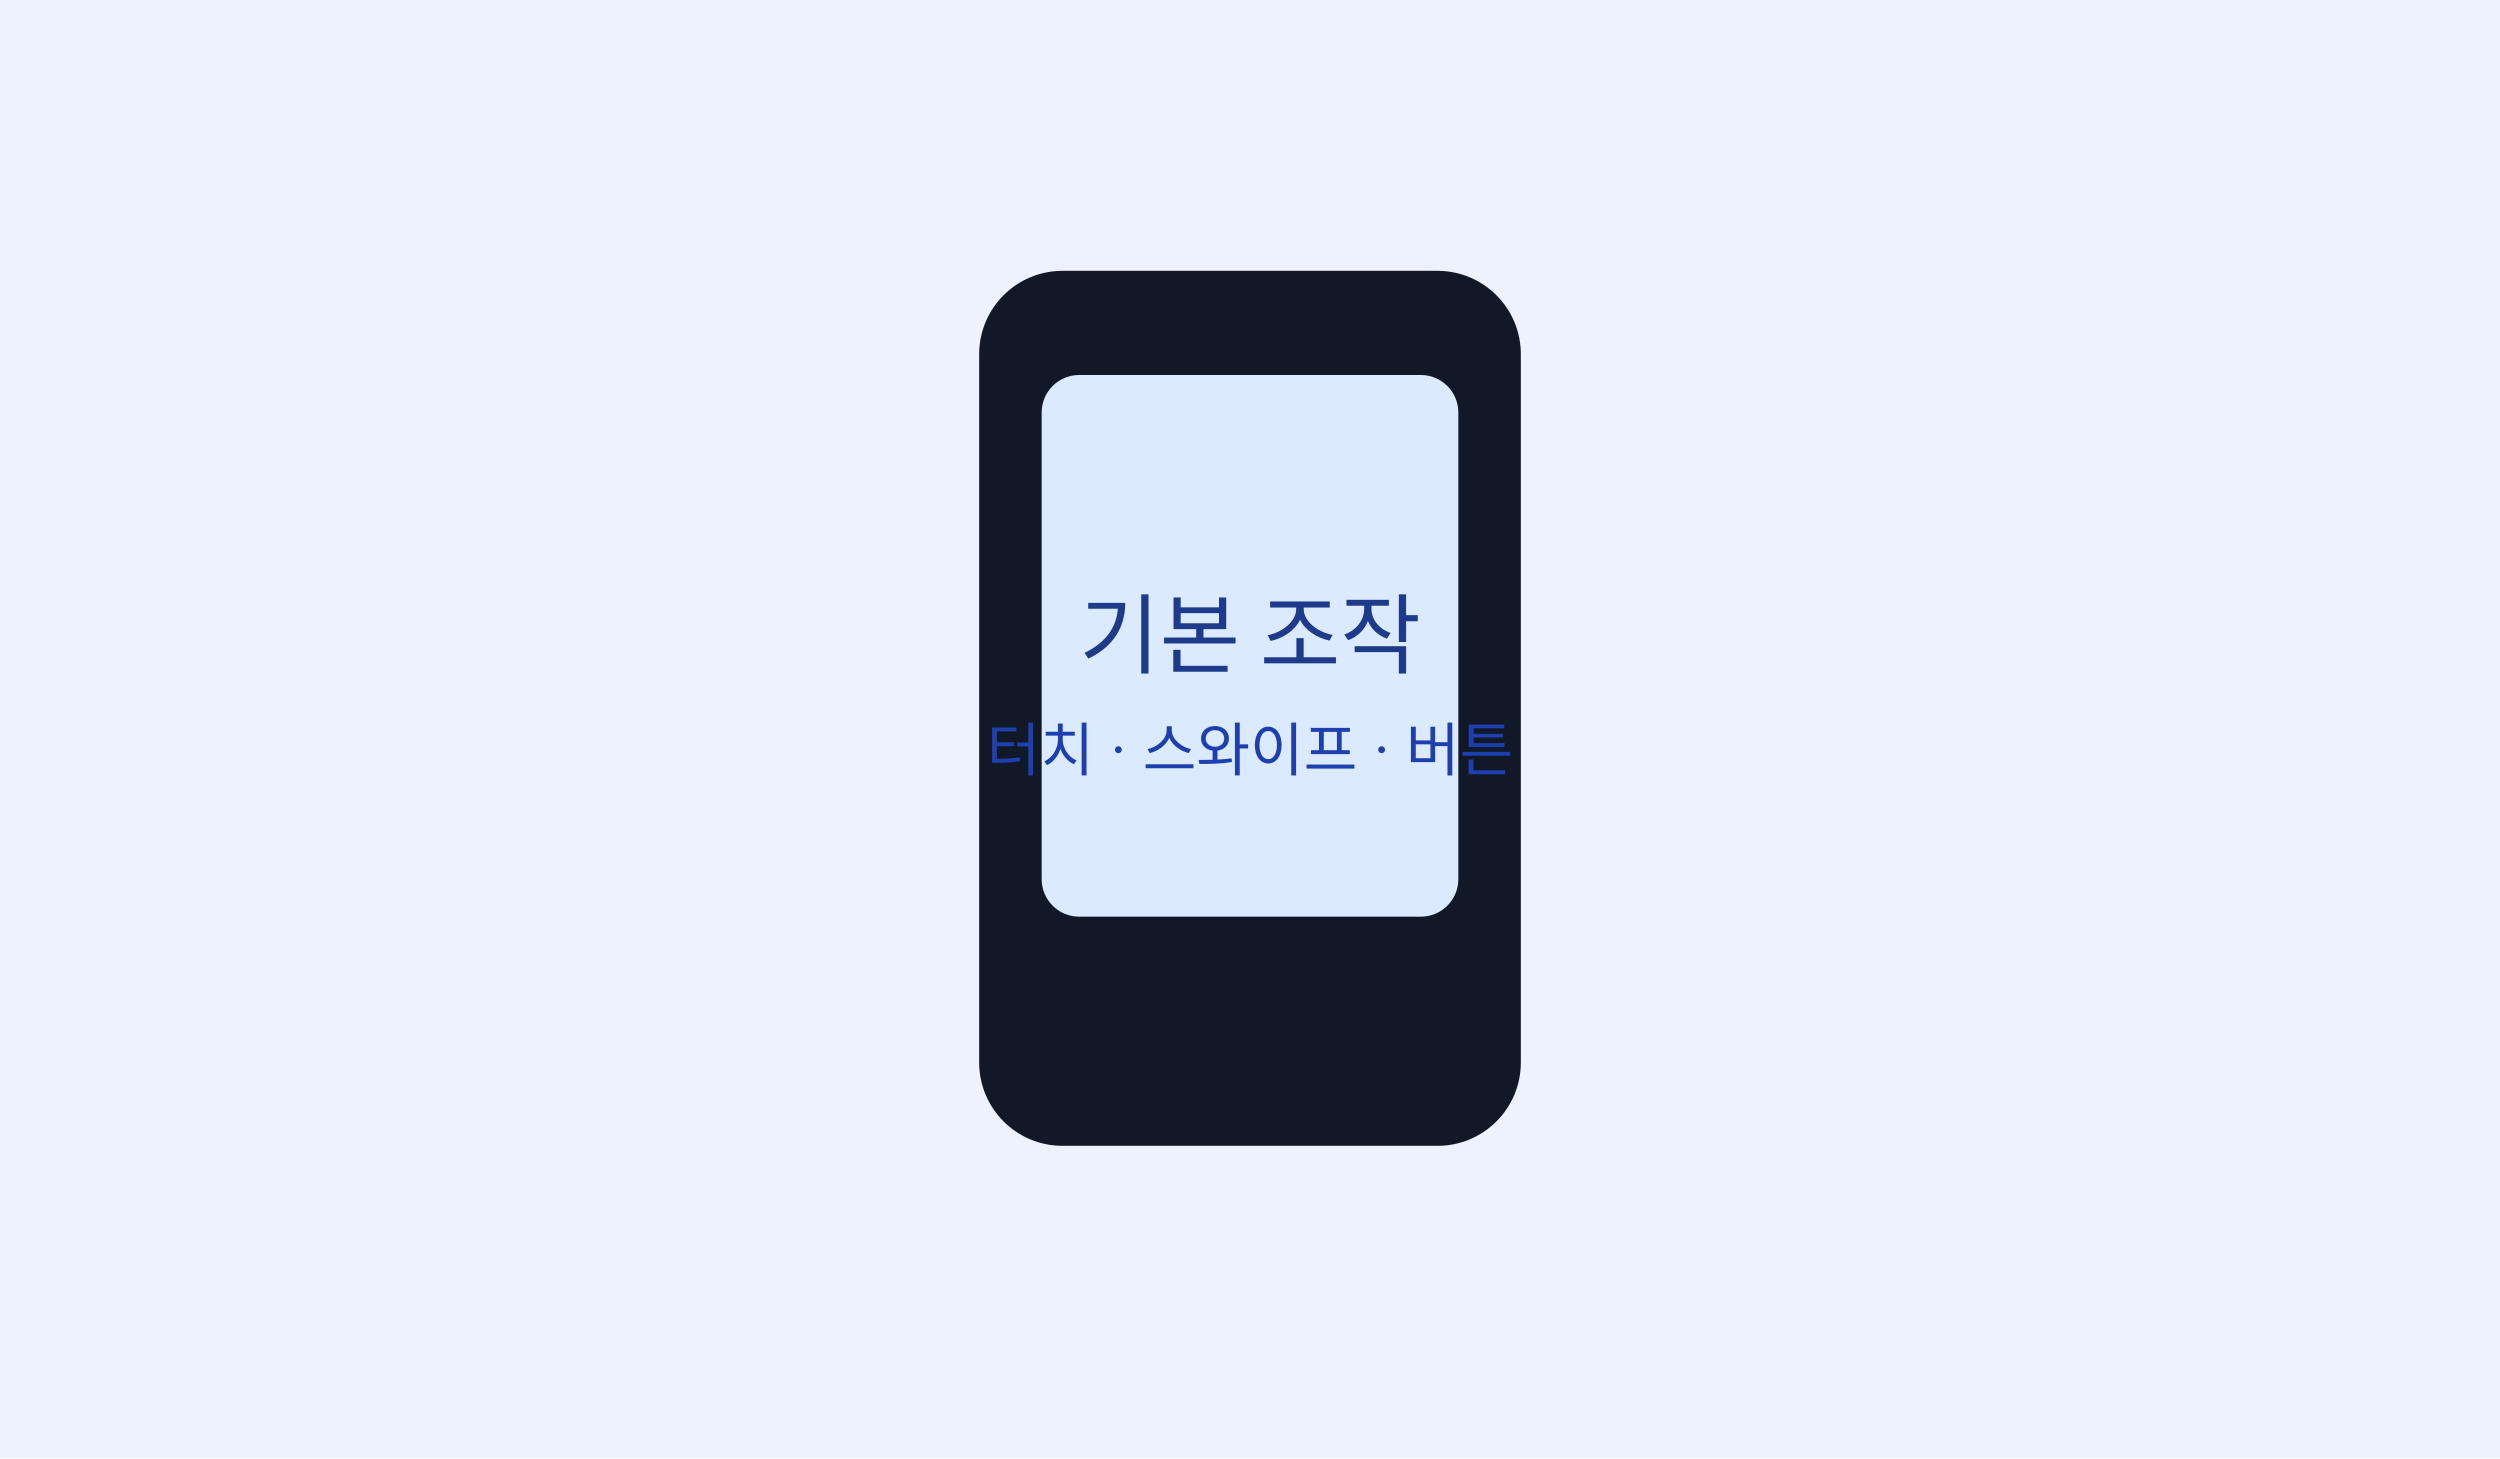
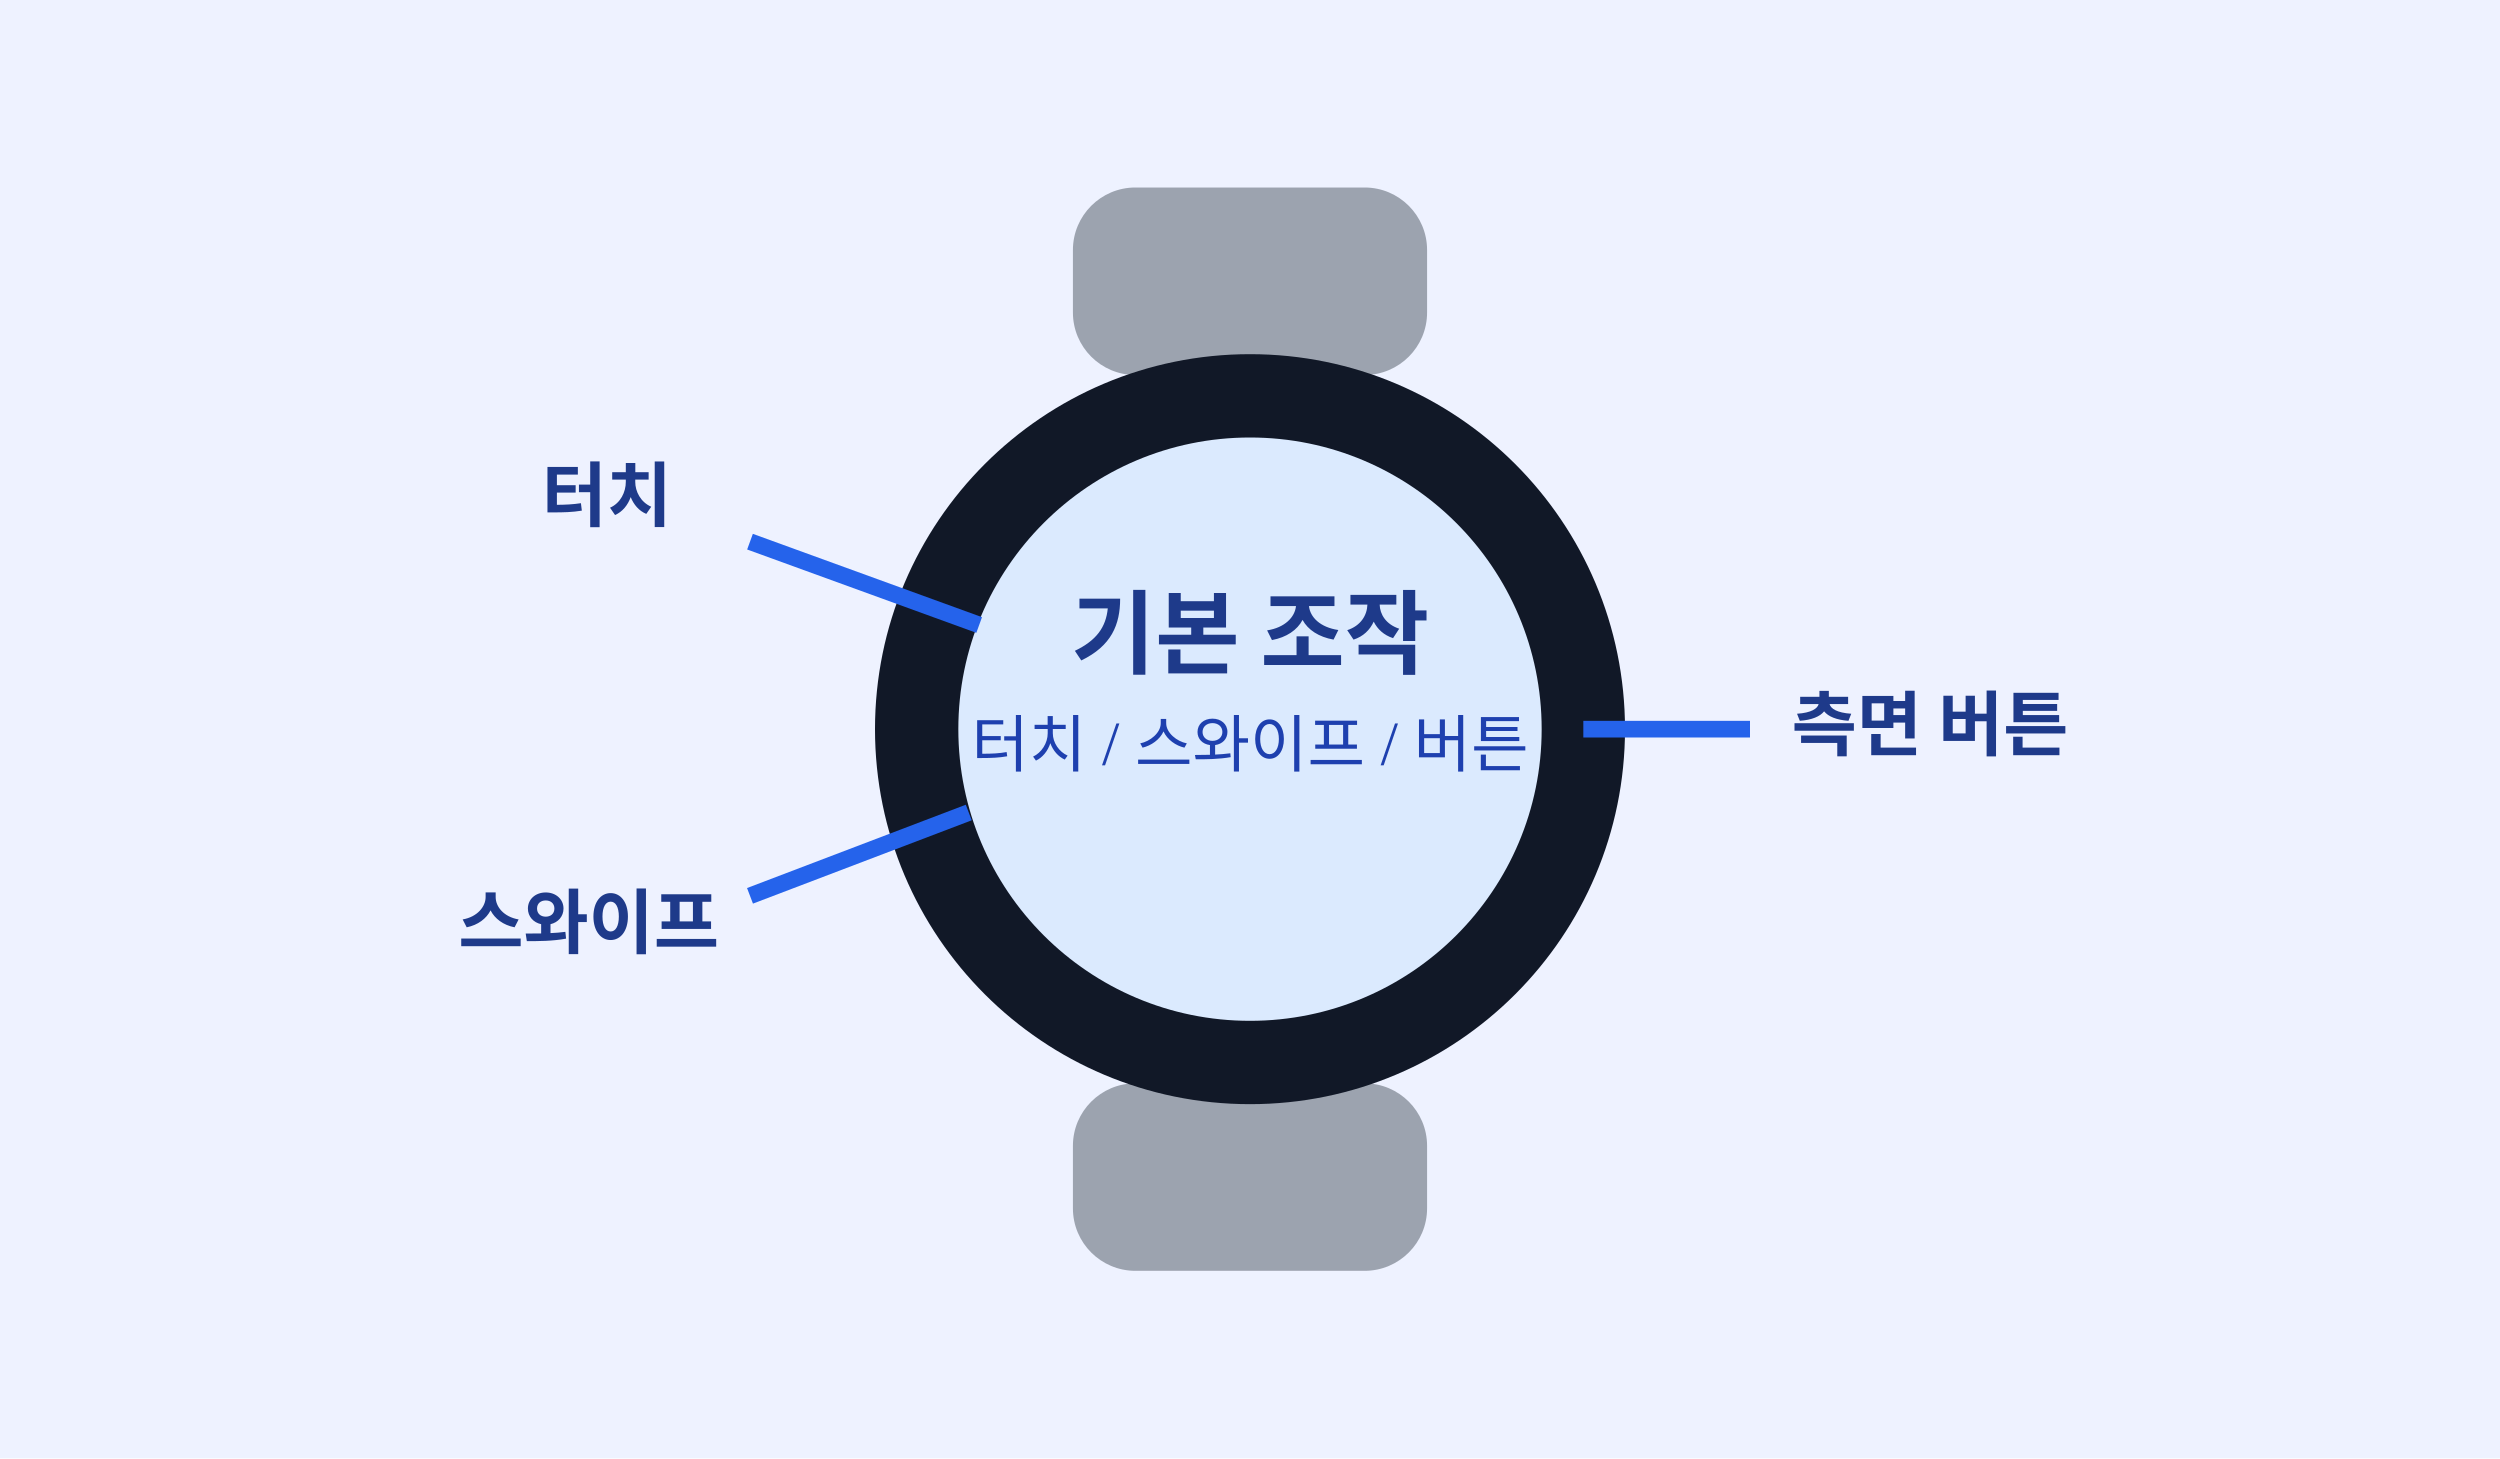
- <svg xmlns="http://www.w3.org/2000/svg" width="1200" height="700">
-   <rect width="100%" height="100%" fill="#eef2ff" />
-   <rect x="470" y="130" width="260" height="420" rx="40" fill="#111827" />
-   <rect x="500" y="180" width="200" height="260" rx="18" fill="#dbeafe" />
-   <text x="600" y="320" font-size="42" text-anchor="middle" fill="#1e3a8a">기본 조작</text>
-   <text x="600" y="370" font-size="28" text-anchor="middle" fill="#1e40af">터치 · 스와이프 · 버튼</text>
+ <svg xmlns="http://www.w3.org/2000/svg" width="1200" height="700" viewBox="0 0 1200 700">
+   <rect width="1200" height="700" fill="#eef2ff" />
+   <rect x="515" y="90" width="170" height="90" rx="30" fill="#9ca3af" />
+   <rect x="515" y="520" width="170" height="90" rx="30" fill="#9ca3af" />
+   <circle cx="600" cy="350" r="180" fill="#111827" />
+   <circle cx="600" cy="350" r="140" fill="#dbeafe" />
+   <text x="600" y="320" font-size="44" text-anchor="middle" fill="#1e3a8a" font-weight="700">기본 조작</text>
+   <text x="600" y="368" font-size="30" text-anchor="middle" fill="#1e40af">터치 / 스와이프 / 버튼</text>
+   <line x1="360" y1="260" x2="470" y2="300" stroke="#2563eb" stroke-width="8" />
+   <text x="260" y="250" font-size="34" fill="#1e3a8a" font-weight="700">터치</text>
+   <line x1="360" y1="430" x2="465" y2="390" stroke="#2563eb" stroke-width="8" />
+   <text x="220" y="455" font-size="34" fill="#1e3a8a" font-weight="700">스와이프</text>
+   <line x1="840" y1="350" x2="760" y2="350" stroke="#2563eb" stroke-width="8" />
+   <text x="860" y="360" font-size="34" fill="#1e3a8a" font-weight="700">측면 버튼</text>
</svg>
